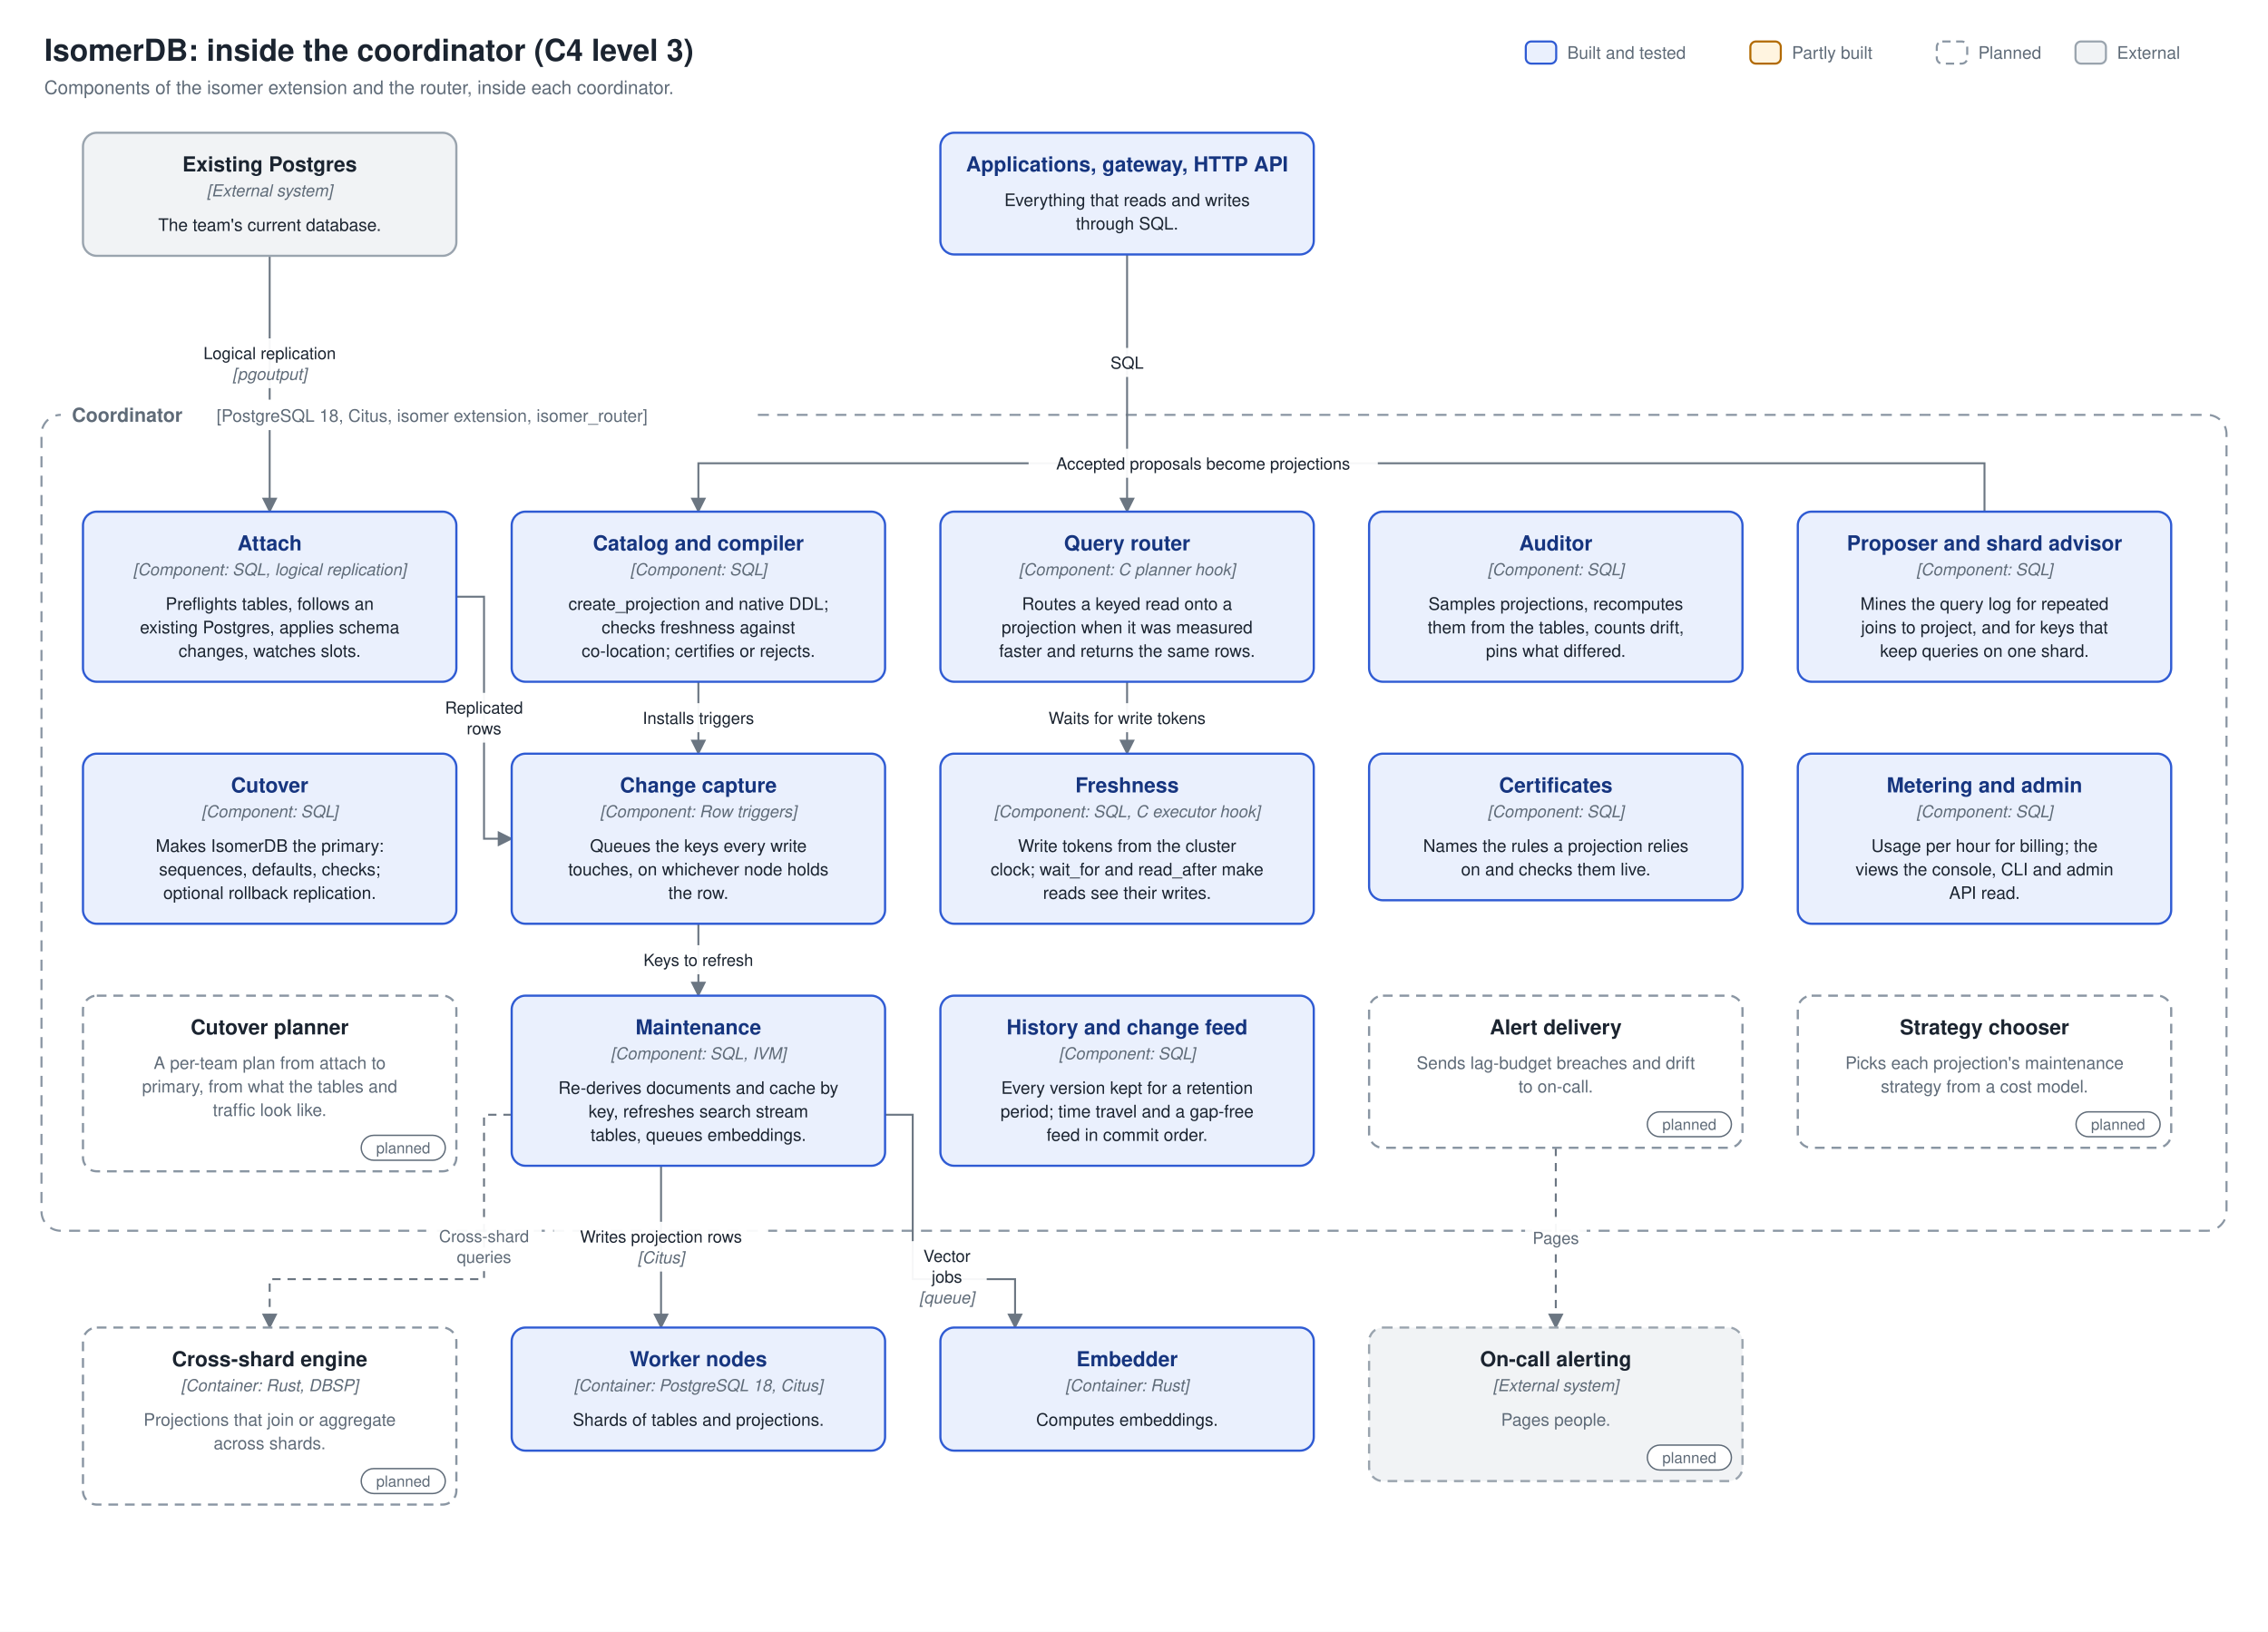
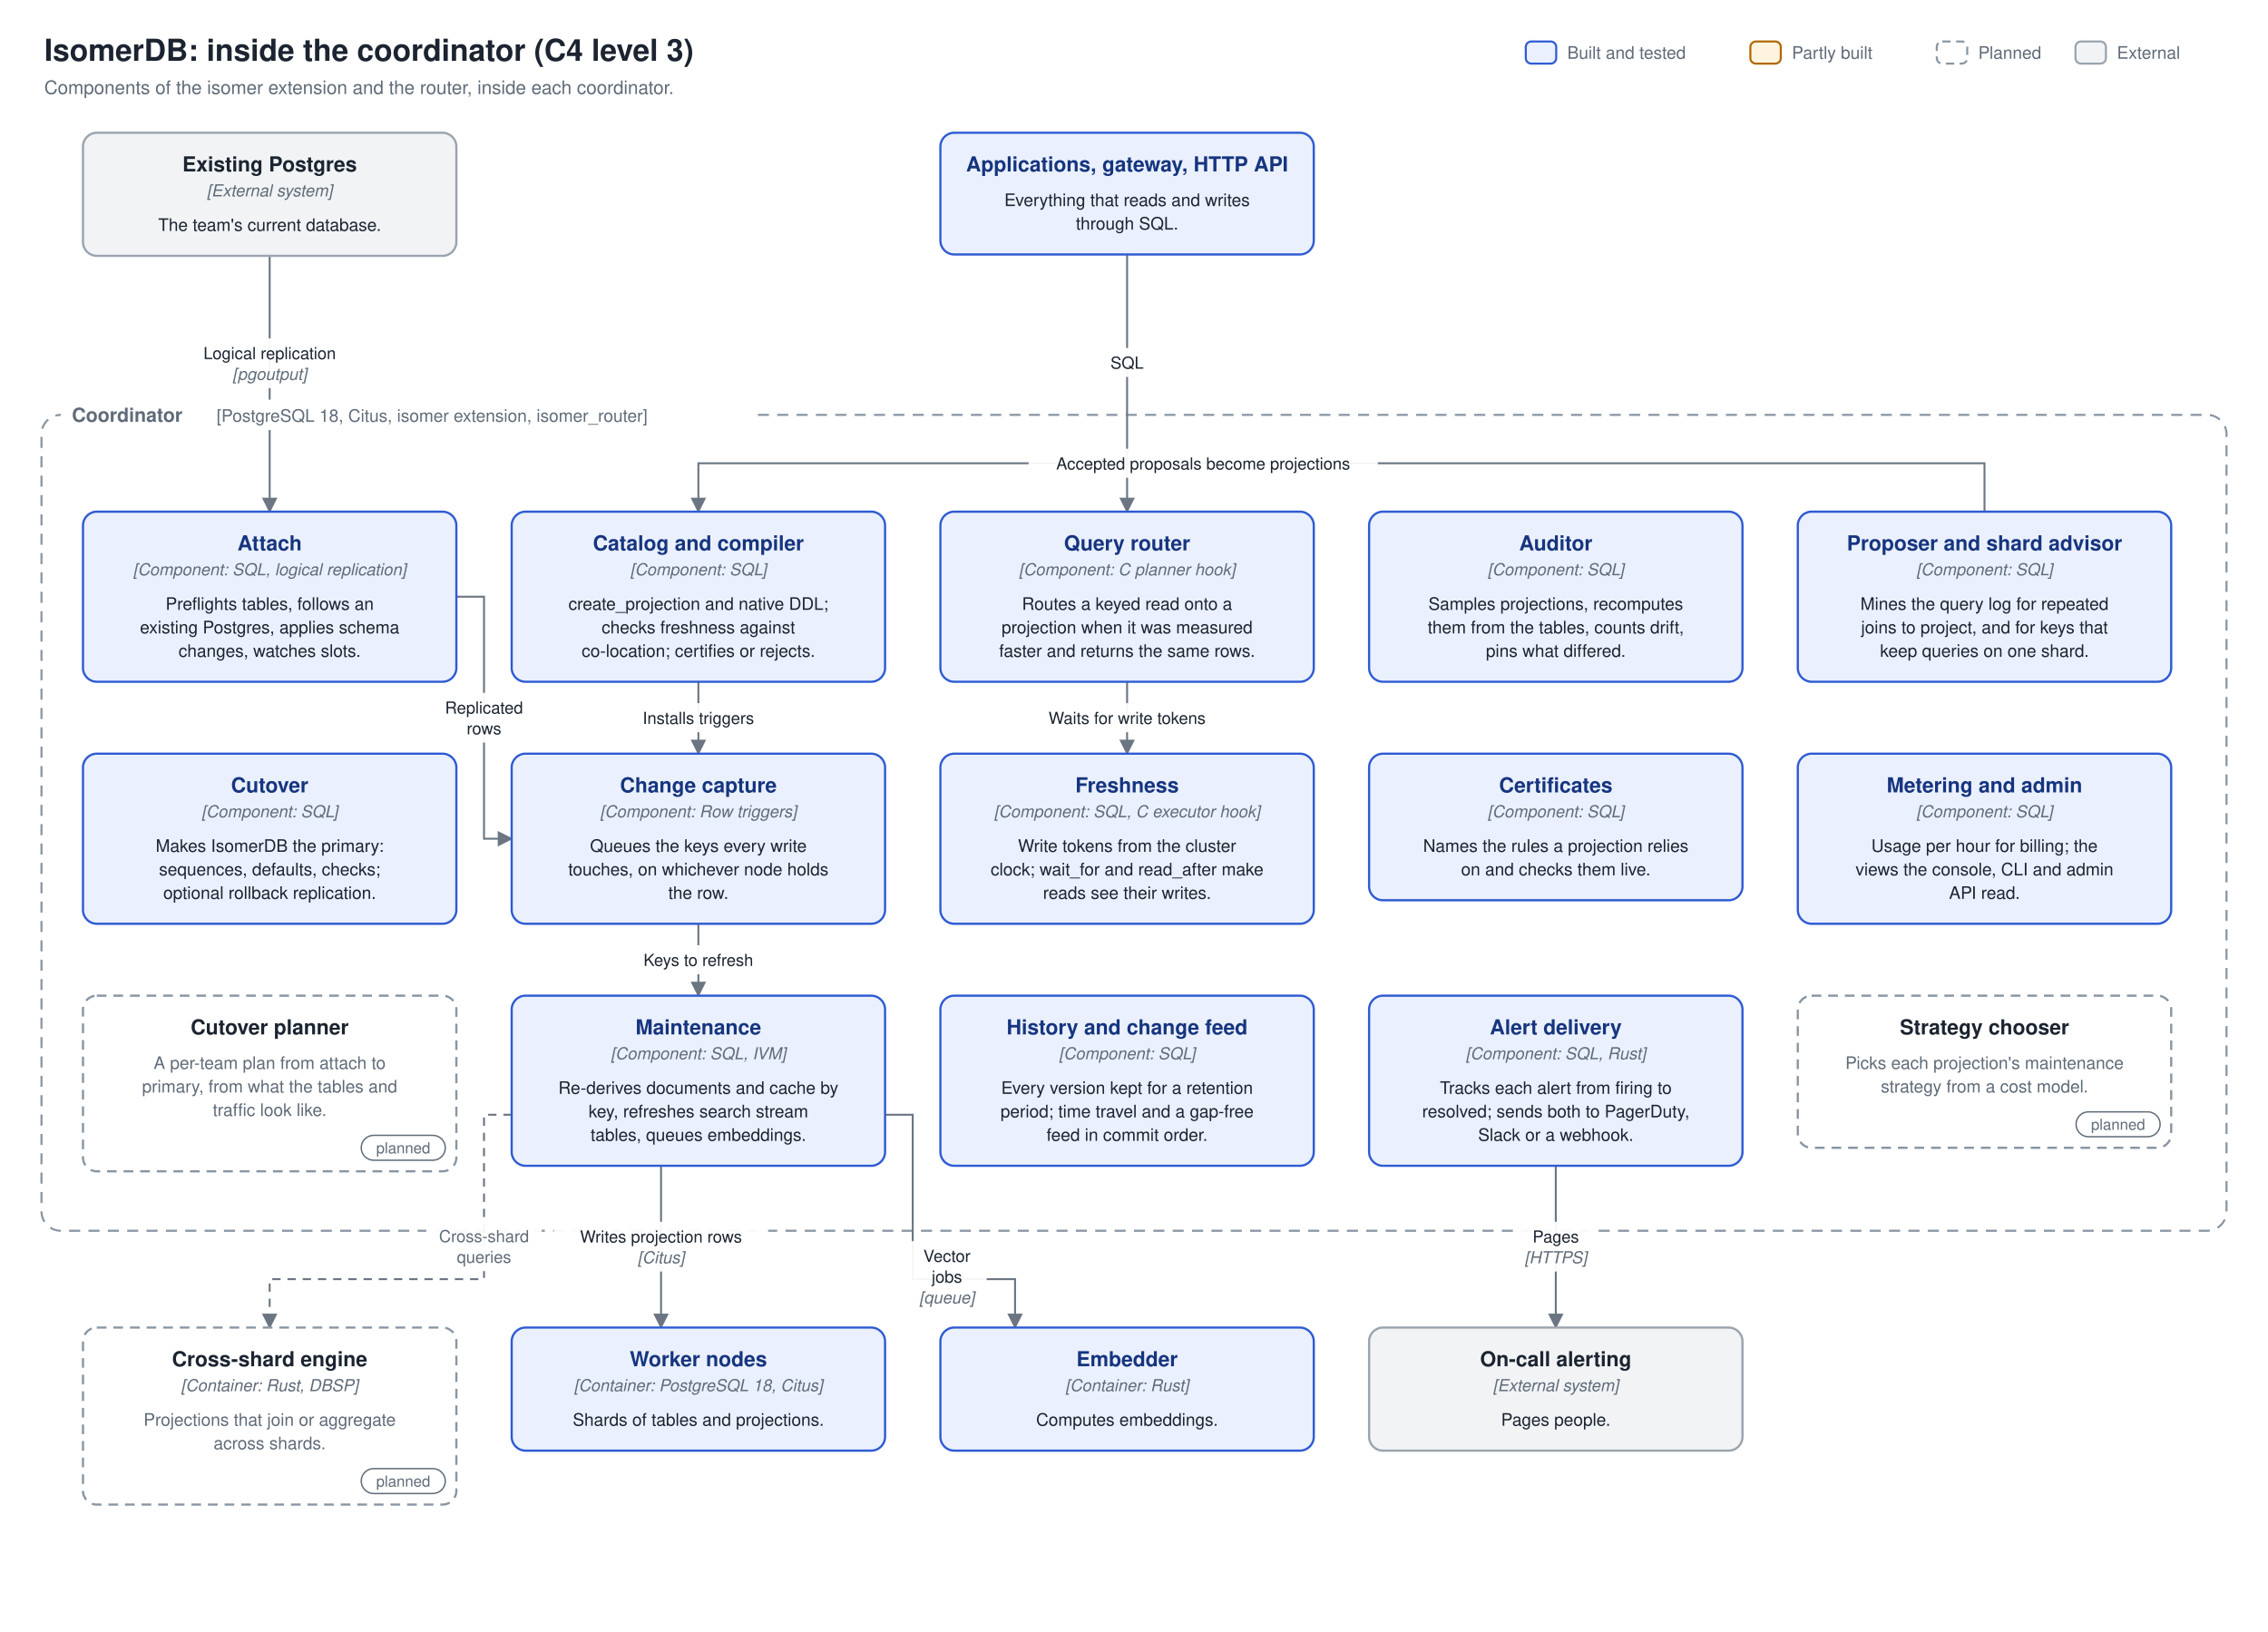
<svg xmlns="http://www.w3.org/2000/svg" width="1640" height="1180" viewBox="0 0 1640 1180" role="img" aria-label="IsomerDB: inside the coordinator (C4 level 3)">
  <defs>
    <marker id="arrow" viewBox="0 0 10 10" refX="9" refY="5" markerWidth="8" markerHeight="8" orient="auto-start-reverse">
      <path d="M0,0 L10,5 L0,10 z" fill="#6b7682" />
    </marker>
  </defs>
  <rect width="100%" height="100%" fill="#ffffff" />
  <text x="32" y="44" font-family="-apple-system, BlinkMacSystemFont, 'Segoe UI', Helvetica, Arial, sans-serif" font-size="22" font-weight="650" fill="#1b2430">IsomerDB: inside the coordinator (C4 level 3)</text>
  <text x="32" y="68" font-family="-apple-system, BlinkMacSystemFont, 'Segoe UI', Helvetica, Arial, sans-serif" font-size="13.5" fill="#5f6b78">Components of the isomer extension and the router, inside each coordinator.</text>
  <rect x="30" y="300" width="1580" height="590" rx="14" fill="none" stroke="#8a96a3" stroke-width="1.5" stroke-dasharray="8 6" />
  <path d="M195.0,185.0 L195.0,370.0" fill="none" stroke="#6b7682" stroke-width="1.4" marker-end="url(#arrow)" />
  <path d="M815.0,184.0 L815.0,370.0" fill="none" stroke="#6b7682" stroke-width="1.4" marker-end="url(#arrow)" />
  <path d="M505.0,493.0 L505.0,545.0" fill="none" stroke="#6b7682" stroke-width="1.4" marker-end="url(#arrow)" />
  <path d="M505.0,668.0 L505.0,720.0" fill="none" stroke="#6b7682" stroke-width="1.4" marker-end="url(#arrow)" />
  <path d="M330.0,431.5 L350.0,431.5 L350.0,606.5 L370.0,606.5" fill="none" stroke="#6b7682" stroke-width="1.4" marker-end="url(#arrow)" />
  <path d="M815.0,493.0 L815.0,545.0" fill="none" stroke="#6b7682" stroke-width="1.4" marker-end="url(#arrow)" />
  <path d="M478.0,843.0 L478.0,960.0" fill="none" stroke="#6b7682" stroke-width="1.4" marker-end="url(#arrow)" />
  <path d="M640.0,806.1 L660.0,806.1 L660.0,925.0 L734.0,925.0 L734.0,960.0" fill="none" stroke="#6b7682" stroke-width="1.4" marker-end="url(#arrow)" />
  <path d="M370.0,806.1 L350.0,806.1 L350.0,925.0 L195.0,925.0 L195.0,960.0" fill="none" stroke="#6b7682" stroke-width="1.4" stroke-dasharray="6 5" marker-end="url(#arrow)" />
  <path d="M1435.0,370.0 L1435.0,335.0 L505.0,335.0 L505.0,370.0" fill="none" stroke="#6b7682" stroke-width="1.4" marker-end="url(#arrow)" />
-   <path d="M1125.0,830.0 L1125.0,960.0" fill="none" stroke="#6b7682" stroke-width="1.4" stroke-dasharray="6 5" marker-end="url(#arrow)" />
+   <path d="M1125.0,843.0 L1125.0,960.0" fill="none" stroke="#6b7682" stroke-width="1.4" marker-end="url(#arrow)" />
  <rect x="44" y="289" width="500.1" height="22" fill="#ffffff" />
  <text x="52" y="305" font-family="-apple-system, BlinkMacSystemFont, 'Segoe UI', Helvetica, Arial, sans-serif" font-size="14" font-weight="650" fill="#5f6b78">Coordinator</text>
  <text x="156.6" y="305" font-family="-apple-system, BlinkMacSystemFont, 'Segoe UI', Helvetica, Arial, sans-serif" font-size="12.5" fill="#5f6b78">[PostgreSQL 18, Citus, isomer extension, isomer_router]</text>
  <rect x="60" y="96" width="270" height="89" rx="10" fill="#f1f3f5" stroke="#9aa4ae" stroke-width="1.6" />
  <text x="195.0" y="124" text-anchor="middle" font-family="-apple-system, BlinkMacSystemFont, 'Segoe UI', Helvetica, Arial, sans-serif" font-size="15" font-weight="650" fill="#1b2430">Existing Postgres</text>
  <text x="195.0" y="142" text-anchor="middle" font-family="-apple-system, BlinkMacSystemFont, 'Segoe UI', Helvetica, Arial, sans-serif" font-size="12" font-style="italic" fill="#5f6b78">[External system]</text>
  <text x="195.0" y="167" text-anchor="middle" font-family="-apple-system, BlinkMacSystemFont, 'Segoe UI', Helvetica, Arial, sans-serif" font-size="12.5" fill="#1b2430">The team's current database.</text>
  <rect x="680" y="96" width="270" height="88" rx="10" fill="#eaf0fd" stroke="#2f5bd3" stroke-width="1.6" />
  <text x="815.0" y="124" text-anchor="middle" font-family="-apple-system, BlinkMacSystemFont, 'Segoe UI', Helvetica, Arial, sans-serif" font-size="15" font-weight="650" fill="#16357f">Applications, gateway, HTTP API</text>
  <text x="815.0" y="149" text-anchor="middle" font-family="-apple-system, BlinkMacSystemFont, 'Segoe UI', Helvetica, Arial, sans-serif" font-size="12.5" fill="#1b2430">Everything that reads and writes</text>
  <text x="815.0" y="166" text-anchor="middle" font-family="-apple-system, BlinkMacSystemFont, 'Segoe UI', Helvetica, Arial, sans-serif" font-size="12.5" fill="#1b2430">through SQL.</text>
  <rect x="60" y="370" width="270" height="123" rx="10" fill="#eaf0fd" stroke="#2f5bd3" stroke-width="1.6" />
  <text x="195.0" y="398" text-anchor="middle" font-family="-apple-system, BlinkMacSystemFont, 'Segoe UI', Helvetica, Arial, sans-serif" font-size="15" font-weight="650" fill="#16357f">Attach</text>
  <text x="195.0" y="416" text-anchor="middle" font-family="-apple-system, BlinkMacSystemFont, 'Segoe UI', Helvetica, Arial, sans-serif" font-size="12" font-style="italic" fill="#5f6b78">[Component: SQL, logical replication]</text>
  <text x="195.0" y="441" text-anchor="middle" font-family="-apple-system, BlinkMacSystemFont, 'Segoe UI', Helvetica, Arial, sans-serif" font-size="12.5" fill="#1b2430">Preflights tables, follows an</text>
  <text x="195.0" y="458" text-anchor="middle" font-family="-apple-system, BlinkMacSystemFont, 'Segoe UI', Helvetica, Arial, sans-serif" font-size="12.5" fill="#1b2430">existing Postgres, applies schema</text>
  <text x="195.0" y="475" text-anchor="middle" font-family="-apple-system, BlinkMacSystemFont, 'Segoe UI', Helvetica, Arial, sans-serif" font-size="12.5" fill="#1b2430">changes, watches slots.</text>
  <rect x="60" y="545" width="270" height="123" rx="10" fill="#eaf0fd" stroke="#2f5bd3" stroke-width="1.6" />
  <text x="195.0" y="573" text-anchor="middle" font-family="-apple-system, BlinkMacSystemFont, 'Segoe UI', Helvetica, Arial, sans-serif" font-size="15" font-weight="650" fill="#16357f">Cutover</text>
  <text x="195.0" y="591" text-anchor="middle" font-family="-apple-system, BlinkMacSystemFont, 'Segoe UI', Helvetica, Arial, sans-serif" font-size="12" font-style="italic" fill="#5f6b78">[Component: SQL]</text>
  <text x="195.0" y="616" text-anchor="middle" font-family="-apple-system, BlinkMacSystemFont, 'Segoe UI', Helvetica, Arial, sans-serif" font-size="12.5" fill="#1b2430">Makes IsomerDB the primary:</text>
  <text x="195.0" y="633" text-anchor="middle" font-family="-apple-system, BlinkMacSystemFont, 'Segoe UI', Helvetica, Arial, sans-serif" font-size="12.5" fill="#1b2430">sequences, defaults, checks;</text>
  <text x="195.0" y="650" text-anchor="middle" font-family="-apple-system, BlinkMacSystemFont, 'Segoe UI', Helvetica, Arial, sans-serif" font-size="12.5" fill="#1b2430">optional rollback replication.</text>
  <rect x="60" y="720" width="270" height="127" rx="10" fill="#ffffff" stroke="#8a96a3" stroke-width="1.6" stroke-dasharray="7 5" />
  <text x="195.0" y="748" text-anchor="middle" font-family="-apple-system, BlinkMacSystemFont, 'Segoe UI', Helvetica, Arial, sans-serif" font-size="15" font-weight="650" fill="#1b2430">Cutover planner</text>
  <text x="195.0" y="773" text-anchor="middle" font-family="-apple-system, BlinkMacSystemFont, 'Segoe UI', Helvetica, Arial, sans-serif" font-size="12.5" fill="#5f6b78">A per-team plan from attach to</text>
  <text x="195.0" y="790" text-anchor="middle" font-family="-apple-system, BlinkMacSystemFont, 'Segoe UI', Helvetica, Arial, sans-serif" font-size="12.5" fill="#5f6b78">primary, from what the tables and</text>
  <text x="195.0" y="807" text-anchor="middle" font-family="-apple-system, BlinkMacSystemFont, 'Segoe UI', Helvetica, Arial, sans-serif" font-size="12.5" fill="#5f6b78">traffic look like.</text>
  <rect x="261.2" y="821" width="60.8" height="18" rx="9" fill="#ffffff" stroke="#5f6b78" stroke-width="1" />
  <text x="291.6" y="834" text-anchor="middle" font-family="-apple-system, BlinkMacSystemFont, 'Segoe UI', Helvetica, Arial, sans-serif" font-size="11" fill="#5f6b78">planned</text>
  <rect x="370" y="370" width="270" height="123" rx="10" fill="#eaf0fd" stroke="#2f5bd3" stroke-width="1.6" />
  <text x="505.0" y="398" text-anchor="middle" font-family="-apple-system, BlinkMacSystemFont, 'Segoe UI', Helvetica, Arial, sans-serif" font-size="15" font-weight="650" fill="#16357f">Catalog and compiler</text>
  <text x="505.0" y="416" text-anchor="middle" font-family="-apple-system, BlinkMacSystemFont, 'Segoe UI', Helvetica, Arial, sans-serif" font-size="12" font-style="italic" fill="#5f6b78">[Component: SQL]</text>
  <text x="505.0" y="441" text-anchor="middle" font-family="-apple-system, BlinkMacSystemFont, 'Segoe UI', Helvetica, Arial, sans-serif" font-size="12.5" fill="#1b2430">create_projection and native DDL;</text>
  <text x="505.0" y="458" text-anchor="middle" font-family="-apple-system, BlinkMacSystemFont, 'Segoe UI', Helvetica, Arial, sans-serif" font-size="12.5" fill="#1b2430">checks freshness against</text>
  <text x="505.0" y="475" text-anchor="middle" font-family="-apple-system, BlinkMacSystemFont, 'Segoe UI', Helvetica, Arial, sans-serif" font-size="12.5" fill="#1b2430">co-location; certifies or rejects.</text>
  <rect x="370" y="545" width="270" height="123" rx="10" fill="#eaf0fd" stroke="#2f5bd3" stroke-width="1.6" />
  <text x="505.0" y="573" text-anchor="middle" font-family="-apple-system, BlinkMacSystemFont, 'Segoe UI', Helvetica, Arial, sans-serif" font-size="15" font-weight="650" fill="#16357f">Change capture</text>
  <text x="505.0" y="591" text-anchor="middle" font-family="-apple-system, BlinkMacSystemFont, 'Segoe UI', Helvetica, Arial, sans-serif" font-size="12" font-style="italic" fill="#5f6b78">[Component: Row triggers]</text>
  <text x="505.0" y="616" text-anchor="middle" font-family="-apple-system, BlinkMacSystemFont, 'Segoe UI', Helvetica, Arial, sans-serif" font-size="12.5" fill="#1b2430">Queues the keys every write</text>
  <text x="505.0" y="633" text-anchor="middle" font-family="-apple-system, BlinkMacSystemFont, 'Segoe UI', Helvetica, Arial, sans-serif" font-size="12.5" fill="#1b2430">touches, on whichever node holds</text>
  <text x="505.0" y="650" text-anchor="middle" font-family="-apple-system, BlinkMacSystemFont, 'Segoe UI', Helvetica, Arial, sans-serif" font-size="12.5" fill="#1b2430">the row.</text>
  <rect x="370" y="720" width="270" height="123" rx="10" fill="#eaf0fd" stroke="#2f5bd3" stroke-width="1.6" />
  <text x="505.0" y="748" text-anchor="middle" font-family="-apple-system, BlinkMacSystemFont, 'Segoe UI', Helvetica, Arial, sans-serif" font-size="15" font-weight="650" fill="#16357f">Maintenance</text>
  <text x="505.0" y="766" text-anchor="middle" font-family="-apple-system, BlinkMacSystemFont, 'Segoe UI', Helvetica, Arial, sans-serif" font-size="12" font-style="italic" fill="#5f6b78">[Component: SQL, IVM]</text>
  <text x="505.0" y="791" text-anchor="middle" font-family="-apple-system, BlinkMacSystemFont, 'Segoe UI', Helvetica, Arial, sans-serif" font-size="12.5" fill="#1b2430">Re-derives documents and cache by</text>
  <text x="505.0" y="808" text-anchor="middle" font-family="-apple-system, BlinkMacSystemFont, 'Segoe UI', Helvetica, Arial, sans-serif" font-size="12.5" fill="#1b2430">key, refreshes search stream</text>
  <text x="505.0" y="825" text-anchor="middle" font-family="-apple-system, BlinkMacSystemFont, 'Segoe UI', Helvetica, Arial, sans-serif" font-size="12.5" fill="#1b2430">tables, queues embeddings.</text>
  <rect x="680" y="370" width="270" height="123" rx="10" fill="#eaf0fd" stroke="#2f5bd3" stroke-width="1.6" />
  <text x="815.0" y="398" text-anchor="middle" font-family="-apple-system, BlinkMacSystemFont, 'Segoe UI', Helvetica, Arial, sans-serif" font-size="15" font-weight="650" fill="#16357f">Query router</text>
  <text x="815.0" y="416" text-anchor="middle" font-family="-apple-system, BlinkMacSystemFont, 'Segoe UI', Helvetica, Arial, sans-serif" font-size="12" font-style="italic" fill="#5f6b78">[Component: C planner hook]</text>
  <text x="815.0" y="441" text-anchor="middle" font-family="-apple-system, BlinkMacSystemFont, 'Segoe UI', Helvetica, Arial, sans-serif" font-size="12.5" fill="#1b2430">Routes a keyed read onto a</text>
  <text x="815.0" y="458" text-anchor="middle" font-family="-apple-system, BlinkMacSystemFont, 'Segoe UI', Helvetica, Arial, sans-serif" font-size="12.5" fill="#1b2430">projection when it was measured</text>
  <text x="815.0" y="475" text-anchor="middle" font-family="-apple-system, BlinkMacSystemFont, 'Segoe UI', Helvetica, Arial, sans-serif" font-size="12.5" fill="#1b2430">faster and returns the same rows.</text>
  <rect x="680" y="545" width="270" height="123" rx="10" fill="#eaf0fd" stroke="#2f5bd3" stroke-width="1.6" />
  <text x="815.0" y="573" text-anchor="middle" font-family="-apple-system, BlinkMacSystemFont, 'Segoe UI', Helvetica, Arial, sans-serif" font-size="15" font-weight="650" fill="#16357f">Freshness</text>
  <text x="815.0" y="591" text-anchor="middle" font-family="-apple-system, BlinkMacSystemFont, 'Segoe UI', Helvetica, Arial, sans-serif" font-size="12" font-style="italic" fill="#5f6b78">[Component: SQL, C executor hook]</text>
  <text x="815.0" y="616" text-anchor="middle" font-family="-apple-system, BlinkMacSystemFont, 'Segoe UI', Helvetica, Arial, sans-serif" font-size="12.5" fill="#1b2430">Write tokens from the cluster</text>
  <text x="815.0" y="633" text-anchor="middle" font-family="-apple-system, BlinkMacSystemFont, 'Segoe UI', Helvetica, Arial, sans-serif" font-size="12.5" fill="#1b2430">clock; wait_for and read_after make</text>
  <text x="815.0" y="650" text-anchor="middle" font-family="-apple-system, BlinkMacSystemFont, 'Segoe UI', Helvetica, Arial, sans-serif" font-size="12.5" fill="#1b2430">reads see their writes.</text>
  <rect x="680" y="720" width="270" height="123" rx="10" fill="#eaf0fd" stroke="#2f5bd3" stroke-width="1.6" />
  <text x="815.0" y="748" text-anchor="middle" font-family="-apple-system, BlinkMacSystemFont, 'Segoe UI', Helvetica, Arial, sans-serif" font-size="15" font-weight="650" fill="#16357f">History and change feed</text>
  <text x="815.0" y="766" text-anchor="middle" font-family="-apple-system, BlinkMacSystemFont, 'Segoe UI', Helvetica, Arial, sans-serif" font-size="12" font-style="italic" fill="#5f6b78">[Component: SQL]</text>
  <text x="815.0" y="791" text-anchor="middle" font-family="-apple-system, BlinkMacSystemFont, 'Segoe UI', Helvetica, Arial, sans-serif" font-size="12.5" fill="#1b2430">Every version kept for a retention</text>
  <text x="815.0" y="808" text-anchor="middle" font-family="-apple-system, BlinkMacSystemFont, 'Segoe UI', Helvetica, Arial, sans-serif" font-size="12.5" fill="#1b2430">period; time travel and a gap-free</text>
  <text x="815.0" y="825" text-anchor="middle" font-family="-apple-system, BlinkMacSystemFont, 'Segoe UI', Helvetica, Arial, sans-serif" font-size="12.5" fill="#1b2430">feed in commit order.</text>
  <rect x="990" y="370" width="270" height="123" rx="10" fill="#eaf0fd" stroke="#2f5bd3" stroke-width="1.6" />
  <text x="1125.0" y="398" text-anchor="middle" font-family="-apple-system, BlinkMacSystemFont, 'Segoe UI', Helvetica, Arial, sans-serif" font-size="15" font-weight="650" fill="#16357f">Auditor</text>
  <text x="1125.0" y="416" text-anchor="middle" font-family="-apple-system, BlinkMacSystemFont, 'Segoe UI', Helvetica, Arial, sans-serif" font-size="12" font-style="italic" fill="#5f6b78">[Component: SQL]</text>
  <text x="1125.0" y="441" text-anchor="middle" font-family="-apple-system, BlinkMacSystemFont, 'Segoe UI', Helvetica, Arial, sans-serif" font-size="12.5" fill="#1b2430">Samples projections, recomputes</text>
  <text x="1125.0" y="458" text-anchor="middle" font-family="-apple-system, BlinkMacSystemFont, 'Segoe UI', Helvetica, Arial, sans-serif" font-size="12.5" fill="#1b2430">them from the tables, counts drift,</text>
  <text x="1125.0" y="475" text-anchor="middle" font-family="-apple-system, BlinkMacSystemFont, 'Segoe UI', Helvetica, Arial, sans-serif" font-size="12.5" fill="#1b2430">pins what differed.</text>
  <rect x="990" y="545" width="270" height="106" rx="10" fill="#eaf0fd" stroke="#2f5bd3" stroke-width="1.6" />
  <text x="1125.0" y="573" text-anchor="middle" font-family="-apple-system, BlinkMacSystemFont, 'Segoe UI', Helvetica, Arial, sans-serif" font-size="15" font-weight="650" fill="#16357f">Certificates</text>
  <text x="1125.0" y="591" text-anchor="middle" font-family="-apple-system, BlinkMacSystemFont, 'Segoe UI', Helvetica, Arial, sans-serif" font-size="12" font-style="italic" fill="#5f6b78">[Component: SQL]</text>
  <text x="1125.0" y="616" text-anchor="middle" font-family="-apple-system, BlinkMacSystemFont, 'Segoe UI', Helvetica, Arial, sans-serif" font-size="12.5" fill="#1b2430">Names the rules a projection relies</text>
  <text x="1125.0" y="633" text-anchor="middle" font-family="-apple-system, BlinkMacSystemFont, 'Segoe UI', Helvetica, Arial, sans-serif" font-size="12.5" fill="#1b2430">on and checks them live.</text>
-   <rect x="990" y="720" width="270" height="110" rx="10" fill="#ffffff" stroke="#8a96a3" stroke-width="1.6" stroke-dasharray="7 5" />
-   <text x="1125.0" y="748" text-anchor="middle" font-family="-apple-system, BlinkMacSystemFont, 'Segoe UI', Helvetica, Arial, sans-serif" font-size="15" font-weight="650" fill="#1b2430">Alert delivery</text>
-   <text x="1125.0" y="773" text-anchor="middle" font-family="-apple-system, BlinkMacSystemFont, 'Segoe UI', Helvetica, Arial, sans-serif" font-size="12.5" fill="#5f6b78">Sends lag-budget breaches and drift</text>
-   <text x="1125.0" y="790" text-anchor="middle" font-family="-apple-system, BlinkMacSystemFont, 'Segoe UI', Helvetica, Arial, sans-serif" font-size="12.5" fill="#5f6b78">to on-call.</text>
-   <rect x="1191.2" y="804" width="60.8" height="18" rx="9" fill="#ffffff" stroke="#5f6b78" stroke-width="1" />
-   <text x="1221.6" y="817" text-anchor="middle" font-family="-apple-system, BlinkMacSystemFont, 'Segoe UI', Helvetica, Arial, sans-serif" font-size="11" fill="#5f6b78">planned</text>
+   <rect x="990" y="720" width="270" height="123" rx="10" fill="#eaf0fd" stroke="#2f5bd3" stroke-width="1.6" />
+   <text x="1125.0" y="748" text-anchor="middle" font-family="-apple-system, BlinkMacSystemFont, 'Segoe UI', Helvetica, Arial, sans-serif" font-size="15" font-weight="650" fill="#16357f">Alert delivery</text>
+   <text x="1125.0" y="766" text-anchor="middle" font-family="-apple-system, BlinkMacSystemFont, 'Segoe UI', Helvetica, Arial, sans-serif" font-size="12" font-style="italic" fill="#5f6b78">[Component: SQL, Rust]</text>
+   <text x="1125.0" y="791" text-anchor="middle" font-family="-apple-system, BlinkMacSystemFont, 'Segoe UI', Helvetica, Arial, sans-serif" font-size="12.5" fill="#1b2430">Tracks each alert from firing to</text>
+   <text x="1125.0" y="808" text-anchor="middle" font-family="-apple-system, BlinkMacSystemFont, 'Segoe UI', Helvetica, Arial, sans-serif" font-size="12.5" fill="#1b2430">resolved; sends both to PagerDuty,</text>
+   <text x="1125.0" y="825" text-anchor="middle" font-family="-apple-system, BlinkMacSystemFont, 'Segoe UI', Helvetica, Arial, sans-serif" font-size="12.5" fill="#1b2430">Slack or a webhook.</text>
  <rect x="1300" y="370" width="270" height="123" rx="10" fill="#eaf0fd" stroke="#2f5bd3" stroke-width="1.6" />
  <text x="1435.0" y="398" text-anchor="middle" font-family="-apple-system, BlinkMacSystemFont, 'Segoe UI', Helvetica, Arial, sans-serif" font-size="15" font-weight="650" fill="#16357f">Proposer and shard advisor</text>
  <text x="1435.0" y="416" text-anchor="middle" font-family="-apple-system, BlinkMacSystemFont, 'Segoe UI', Helvetica, Arial, sans-serif" font-size="12" font-style="italic" fill="#5f6b78">[Component: SQL]</text>
  <text x="1435.0" y="441" text-anchor="middle" font-family="-apple-system, BlinkMacSystemFont, 'Segoe UI', Helvetica, Arial, sans-serif" font-size="12.5" fill="#1b2430">Mines the query log for repeated</text>
  <text x="1435.0" y="458" text-anchor="middle" font-family="-apple-system, BlinkMacSystemFont, 'Segoe UI', Helvetica, Arial, sans-serif" font-size="12.5" fill="#1b2430">joins to project, and for keys that</text>
  <text x="1435.0" y="475" text-anchor="middle" font-family="-apple-system, BlinkMacSystemFont, 'Segoe UI', Helvetica, Arial, sans-serif" font-size="12.5" fill="#1b2430">keep queries on one shard.</text>
  <rect x="1300" y="545" width="270" height="123" rx="10" fill="#eaf0fd" stroke="#2f5bd3" stroke-width="1.6" />
  <text x="1435.0" y="573" text-anchor="middle" font-family="-apple-system, BlinkMacSystemFont, 'Segoe UI', Helvetica, Arial, sans-serif" font-size="15" font-weight="650" fill="#16357f">Metering and admin</text>
  <text x="1435.0" y="591" text-anchor="middle" font-family="-apple-system, BlinkMacSystemFont, 'Segoe UI', Helvetica, Arial, sans-serif" font-size="12" font-style="italic" fill="#5f6b78">[Component: SQL]</text>
  <text x="1435.0" y="616" text-anchor="middle" font-family="-apple-system, BlinkMacSystemFont, 'Segoe UI', Helvetica, Arial, sans-serif" font-size="12.5" fill="#1b2430">Usage per hour for billing; the</text>
  <text x="1435.0" y="633" text-anchor="middle" font-family="-apple-system, BlinkMacSystemFont, 'Segoe UI', Helvetica, Arial, sans-serif" font-size="12.5" fill="#1b2430">views the console, CLI and admin</text>
  <text x="1435.0" y="650" text-anchor="middle" font-family="-apple-system, BlinkMacSystemFont, 'Segoe UI', Helvetica, Arial, sans-serif" font-size="12.5" fill="#1b2430">API read.</text>
  <rect x="1300" y="720" width="270" height="110" rx="10" fill="#ffffff" stroke="#8a96a3" stroke-width="1.6" stroke-dasharray="7 5" />
  <text x="1435.0" y="748" text-anchor="middle" font-family="-apple-system, BlinkMacSystemFont, 'Segoe UI', Helvetica, Arial, sans-serif" font-size="15" font-weight="650" fill="#1b2430">Strategy chooser</text>
  <text x="1435.0" y="773" text-anchor="middle" font-family="-apple-system, BlinkMacSystemFont, 'Segoe UI', Helvetica, Arial, sans-serif" font-size="12.5" fill="#5f6b78">Picks each projection's maintenance</text>
  <text x="1435.0" y="790" text-anchor="middle" font-family="-apple-system, BlinkMacSystemFont, 'Segoe UI', Helvetica, Arial, sans-serif" font-size="12.5" fill="#5f6b78">strategy from a cost model.</text>
  <rect x="1501.2" y="804" width="60.8" height="18" rx="9" fill="#ffffff" stroke="#5f6b78" stroke-width="1" />
  <text x="1531.6" y="817" text-anchor="middle" font-family="-apple-system, BlinkMacSystemFont, 'Segoe UI', Helvetica, Arial, sans-serif" font-size="11" fill="#5f6b78">planned</text>
  <rect x="60" y="960" width="270" height="128" rx="10" fill="#ffffff" stroke="#8a96a3" stroke-width="1.6" stroke-dasharray="7 5" />
  <text x="195.0" y="988" text-anchor="middle" font-family="-apple-system, BlinkMacSystemFont, 'Segoe UI', Helvetica, Arial, sans-serif" font-size="15" font-weight="650" fill="#1b2430">Cross-shard engine</text>
  <text x="195.0" y="1006" text-anchor="middle" font-family="-apple-system, BlinkMacSystemFont, 'Segoe UI', Helvetica, Arial, sans-serif" font-size="12" font-style="italic" fill="#5f6b78">[Container: Rust, DBSP]</text>
  <text x="195.0" y="1031" text-anchor="middle" font-family="-apple-system, BlinkMacSystemFont, 'Segoe UI', Helvetica, Arial, sans-serif" font-size="12.5" fill="#5f6b78">Projections that join or aggregate</text>
  <text x="195.0" y="1048" text-anchor="middle" font-family="-apple-system, BlinkMacSystemFont, 'Segoe UI', Helvetica, Arial, sans-serif" font-size="12.5" fill="#5f6b78">across shards.</text>
  <rect x="261.2" y="1062" width="60.8" height="18" rx="9" fill="#ffffff" stroke="#5f6b78" stroke-width="1" />
  <text x="291.6" y="1075" text-anchor="middle" font-family="-apple-system, BlinkMacSystemFont, 'Segoe UI', Helvetica, Arial, sans-serif" font-size="11" fill="#5f6b78">planned</text>
  <rect x="370" y="960" width="270" height="89" rx="10" fill="#eaf0fd" stroke="#2f5bd3" stroke-width="1.6" />
  <text x="505.0" y="988" text-anchor="middle" font-family="-apple-system, BlinkMacSystemFont, 'Segoe UI', Helvetica, Arial, sans-serif" font-size="15" font-weight="650" fill="#16357f">Worker nodes</text>
  <text x="505.0" y="1006" text-anchor="middle" font-family="-apple-system, BlinkMacSystemFont, 'Segoe UI', Helvetica, Arial, sans-serif" font-size="12" font-style="italic" fill="#5f6b78">[Container: PostgreSQL 18, Citus]</text>
  <text x="505.0" y="1031" text-anchor="middle" font-family="-apple-system, BlinkMacSystemFont, 'Segoe UI', Helvetica, Arial, sans-serif" font-size="12.5" fill="#1b2430">Shards of tables and projections.</text>
  <rect x="680" y="960" width="270" height="89" rx="10" fill="#eaf0fd" stroke="#2f5bd3" stroke-width="1.6" />
  <text x="815.0" y="988" text-anchor="middle" font-family="-apple-system, BlinkMacSystemFont, 'Segoe UI', Helvetica, Arial, sans-serif" font-size="15" font-weight="650" fill="#16357f">Embedder</text>
  <text x="815.0" y="1006" text-anchor="middle" font-family="-apple-system, BlinkMacSystemFont, 'Segoe UI', Helvetica, Arial, sans-serif" font-size="12" font-style="italic" fill="#5f6b78">[Container: Rust]</text>
  <text x="815.0" y="1031" text-anchor="middle" font-family="-apple-system, BlinkMacSystemFont, 'Segoe UI', Helvetica, Arial, sans-serif" font-size="12.5" fill="#1b2430">Computes embeddings.</text>
-   <rect x="990" y="960" width="270" height="111" rx="10" fill="#f1f3f5" stroke="#9aa4ae" stroke-width="1.6" stroke-dasharray="7 5" />
+   <rect x="990" y="960" width="270" height="89" rx="10" fill="#f1f3f5" stroke="#9aa4ae" stroke-width="1.6" />
  <text x="1125.0" y="988" text-anchor="middle" font-family="-apple-system, BlinkMacSystemFont, 'Segoe UI', Helvetica, Arial, sans-serif" font-size="15" font-weight="650" fill="#1b2430">On-call alerting</text>
  <text x="1125.0" y="1006" text-anchor="middle" font-family="-apple-system, BlinkMacSystemFont, 'Segoe UI', Helvetica, Arial, sans-serif" font-size="12" font-style="italic" fill="#5f6b78">[External system]</text>
-   <text x="1125.0" y="1031" text-anchor="middle" font-family="-apple-system, BlinkMacSystemFont, 'Segoe UI', Helvetica, Arial, sans-serif" font-size="12.5" fill="#5f6b78">Pages people.</text>
-   <rect x="1191.2" y="1045" width="60.8" height="18" rx="9" fill="#ffffff" stroke="#5f6b78" stroke-width="1" />
-   <text x="1221.6" y="1058" text-anchor="middle" font-family="-apple-system, BlinkMacSystemFont, 'Segoe UI', Helvetica, Arial, sans-serif" font-size="11" fill="#5f6b78">planned</text>
+   <text x="1125.0" y="1031" text-anchor="middle" font-family="-apple-system, BlinkMacSystemFont, 'Segoe UI', Helvetica, Arial, sans-serif" font-size="12.5" fill="#1b2430">Pages people.</text>
  <rect x="127.2" y="244.7" width="135.5" height="36" rx="4" fill="#ffffff" opacity="0.94" />
  <text x="195.0" y="259.7" text-anchor="middle" font-family="-apple-system, BlinkMacSystemFont, 'Segoe UI', Helvetica, Arial, sans-serif" font-size="12" fill="#1b2430">Logical replication</text>
  <text x="195.0" y="274.7" text-anchor="middle" font-family="-apple-system, BlinkMacSystemFont, 'Segoe UI', Helvetica, Arial, sans-serif" font-size="12" fill="#5f6b78" font-style="italic">[pgoutput]</text>
  <rect x="799.2" y="251.6" width="31.5" height="21" rx="4" fill="#ffffff" opacity="0.94" />
  <text x="815.0" y="266.6" text-anchor="middle" font-family="-apple-system, BlinkMacSystemFont, 'Segoe UI', Helvetica, Arial, sans-serif" font-size="12" fill="#1b2430">SQL</text>
  <rect x="443.8" y="508.5" width="122.5" height="21" rx="4" fill="#ffffff" opacity="0.94" />
  <text x="505.0" y="523.5" text-anchor="middle" font-family="-apple-system, BlinkMacSystemFont, 'Segoe UI', Helvetica, Arial, sans-serif" font-size="12" fill="#1b2430">Installs triggers</text>
  <rect x="450.2" y="683.5" width="109.5" height="21" rx="4" fill="#ffffff" opacity="0.94" />
  <text x="505.0" y="698.5" text-anchor="middle" font-family="-apple-system, BlinkMacSystemFont, 'Segoe UI', Helvetica, Arial, sans-serif" font-size="12" fill="#1b2430">Keys to refresh</text>
  <rect x="311.5" y="501.0" width="77.0" height="36" rx="4" fill="#ffffff" opacity="0.94" />
  <text x="350.0" y="516.0" text-anchor="middle" font-family="-apple-system, BlinkMacSystemFont, 'Segoe UI', Helvetica, Arial, sans-serif" font-size="12" fill="#1b2430">Replicated</text>
  <text x="350.0" y="531.0" text-anchor="middle" font-family="-apple-system, BlinkMacSystemFont, 'Segoe UI', Helvetica, Arial, sans-serif" font-size="12" fill="#1b2430">rows</text>
  <rect x="737.5" y="508.5" width="155.0" height="21" rx="4" fill="#ffffff" opacity="0.94" />
  <text x="815.0" y="523.5" text-anchor="middle" font-family="-apple-system, BlinkMacSystemFont, 'Segoe UI', Helvetica, Arial, sans-serif" font-size="12" fill="#1b2430">Waits for write tokens</text>
  <rect x="400.5" y="883.5" width="155.0" height="36" rx="4" fill="#ffffff" opacity="0.94" />
  <text x="478.0" y="898.5" text-anchor="middle" font-family="-apple-system, BlinkMacSystemFont, 'Segoe UI', Helvetica, Arial, sans-serif" font-size="12" fill="#1b2430">Writes projection rows</text>
  <text x="478.0" y="913.5" text-anchor="middle" font-family="-apple-system, BlinkMacSystemFont, 'Segoe UI', Helvetica, Arial, sans-serif" font-size="12" fill="#5f6b78" font-style="italic">[Citus]</text>
  <rect x="656.0" y="897.5" width="57.5" height="51" rx="4" fill="#ffffff" opacity="0.94" />
  <text x="684.7" y="912.5" text-anchor="middle" font-family="-apple-system, BlinkMacSystemFont, 'Segoe UI', Helvetica, Arial, sans-serif" font-size="12" fill="#1b2430">Vector</text>
  <text x="684.7" y="927.5" text-anchor="middle" font-family="-apple-system, BlinkMacSystemFont, 'Segoe UI', Helvetica, Arial, sans-serif" font-size="12" fill="#1b2430">jobs</text>
  <text x="684.7" y="942.5" text-anchor="middle" font-family="-apple-system, BlinkMacSystemFont, 'Segoe UI', Helvetica, Arial, sans-serif" font-size="12" fill="#5f6b78" font-style="italic">[queue]</text>
  <rect x="308.2" y="883.2" width="83.5" height="36" rx="4" fill="#ffffff" opacity="0.94" />
  <text x="350.0" y="898.2" text-anchor="middle" font-family="-apple-system, BlinkMacSystemFont, 'Segoe UI', Helvetica, Arial, sans-serif" font-size="12" fill="#5f6b78">Cross-shard</text>
  <text x="350.0" y="913.2" text-anchor="middle" font-family="-apple-system, BlinkMacSystemFont, 'Segoe UI', Helvetica, Arial, sans-serif" font-size="12" fill="#5f6b78">queries</text>
  <rect x="743.8" y="324.5" width="252.5" height="21" rx="4" fill="#ffffff" opacity="0.94" />
  <text x="870.0" y="339.5" text-anchor="middle" font-family="-apple-system, BlinkMacSystemFont, 'Segoe UI', Helvetica, Arial, sans-serif" font-size="12" fill="#1b2430">Accepted proposals become projections</text>
-   <rect x="1102.8" y="884.5" width="44.5" height="21" rx="4" fill="#ffffff" opacity="0.94" />
-   <text x="1125.0" y="899.5" text-anchor="middle" font-family="-apple-system, BlinkMacSystemFont, 'Segoe UI', Helvetica, Arial, sans-serif" font-size="12" fill="#5f6b78">Pages</text>
+   <rect x="1096.2" y="883.5" width="57.5" height="36" rx="4" fill="#ffffff" opacity="0.94" />
+   <text x="1125.0" y="898.5" text-anchor="middle" font-family="-apple-system, BlinkMacSystemFont, 'Segoe UI', Helvetica, Arial, sans-serif" font-size="12" fill="#1b2430">Pages</text>
+   <text x="1125.0" y="913.5" text-anchor="middle" font-family="-apple-system, BlinkMacSystemFont, 'Segoe UI', Helvetica, Arial, sans-serif" font-size="12" fill="#5f6b78" font-style="italic">[HTTPS]</text>
  <rect x="1103.3" y="30" width="22" height="16" rx="4" fill="#eaf0fd" stroke="#2f5bd3" stroke-width="1.5" />
  <text x="1133.3" y="42.5" font-family="-apple-system, BlinkMacSystemFont, 'Segoe UI', Helvetica, Arial, sans-serif" font-size="12.5" fill="#5f6b78">Built and tested</text>
  <rect x="1265.7" y="30" width="22" height="16" rx="4" fill="#fff4e0" stroke="#b26a00" stroke-width="1.5" />
  <text x="1295.7" y="42.5" font-family="-apple-system, BlinkMacSystemFont, 'Segoe UI', Helvetica, Arial, sans-serif" font-size="12.5" fill="#5f6b78">Partly built</text>
  <rect x="1400.5" y="30" width="22" height="16" rx="4" fill="#ffffff" stroke="#8a96a3" stroke-width="1.5" stroke-dasharray="6 4" />
  <text x="1430.5" y="42.5" font-family="-apple-system, BlinkMacSystemFont, 'Segoe UI', Helvetica, Arial, sans-serif" font-size="12.5" fill="#5f6b78">Planned</text>
  <rect x="1500.8" y="30" width="22" height="16" rx="4" fill="#f1f3f5" stroke="#9aa4ae" stroke-width="1.5" />
  <text x="1530.8" y="42.5" font-family="-apple-system, BlinkMacSystemFont, 'Segoe UI', Helvetica, Arial, sans-serif" font-size="12.5" fill="#5f6b78">External</text>
</svg>
